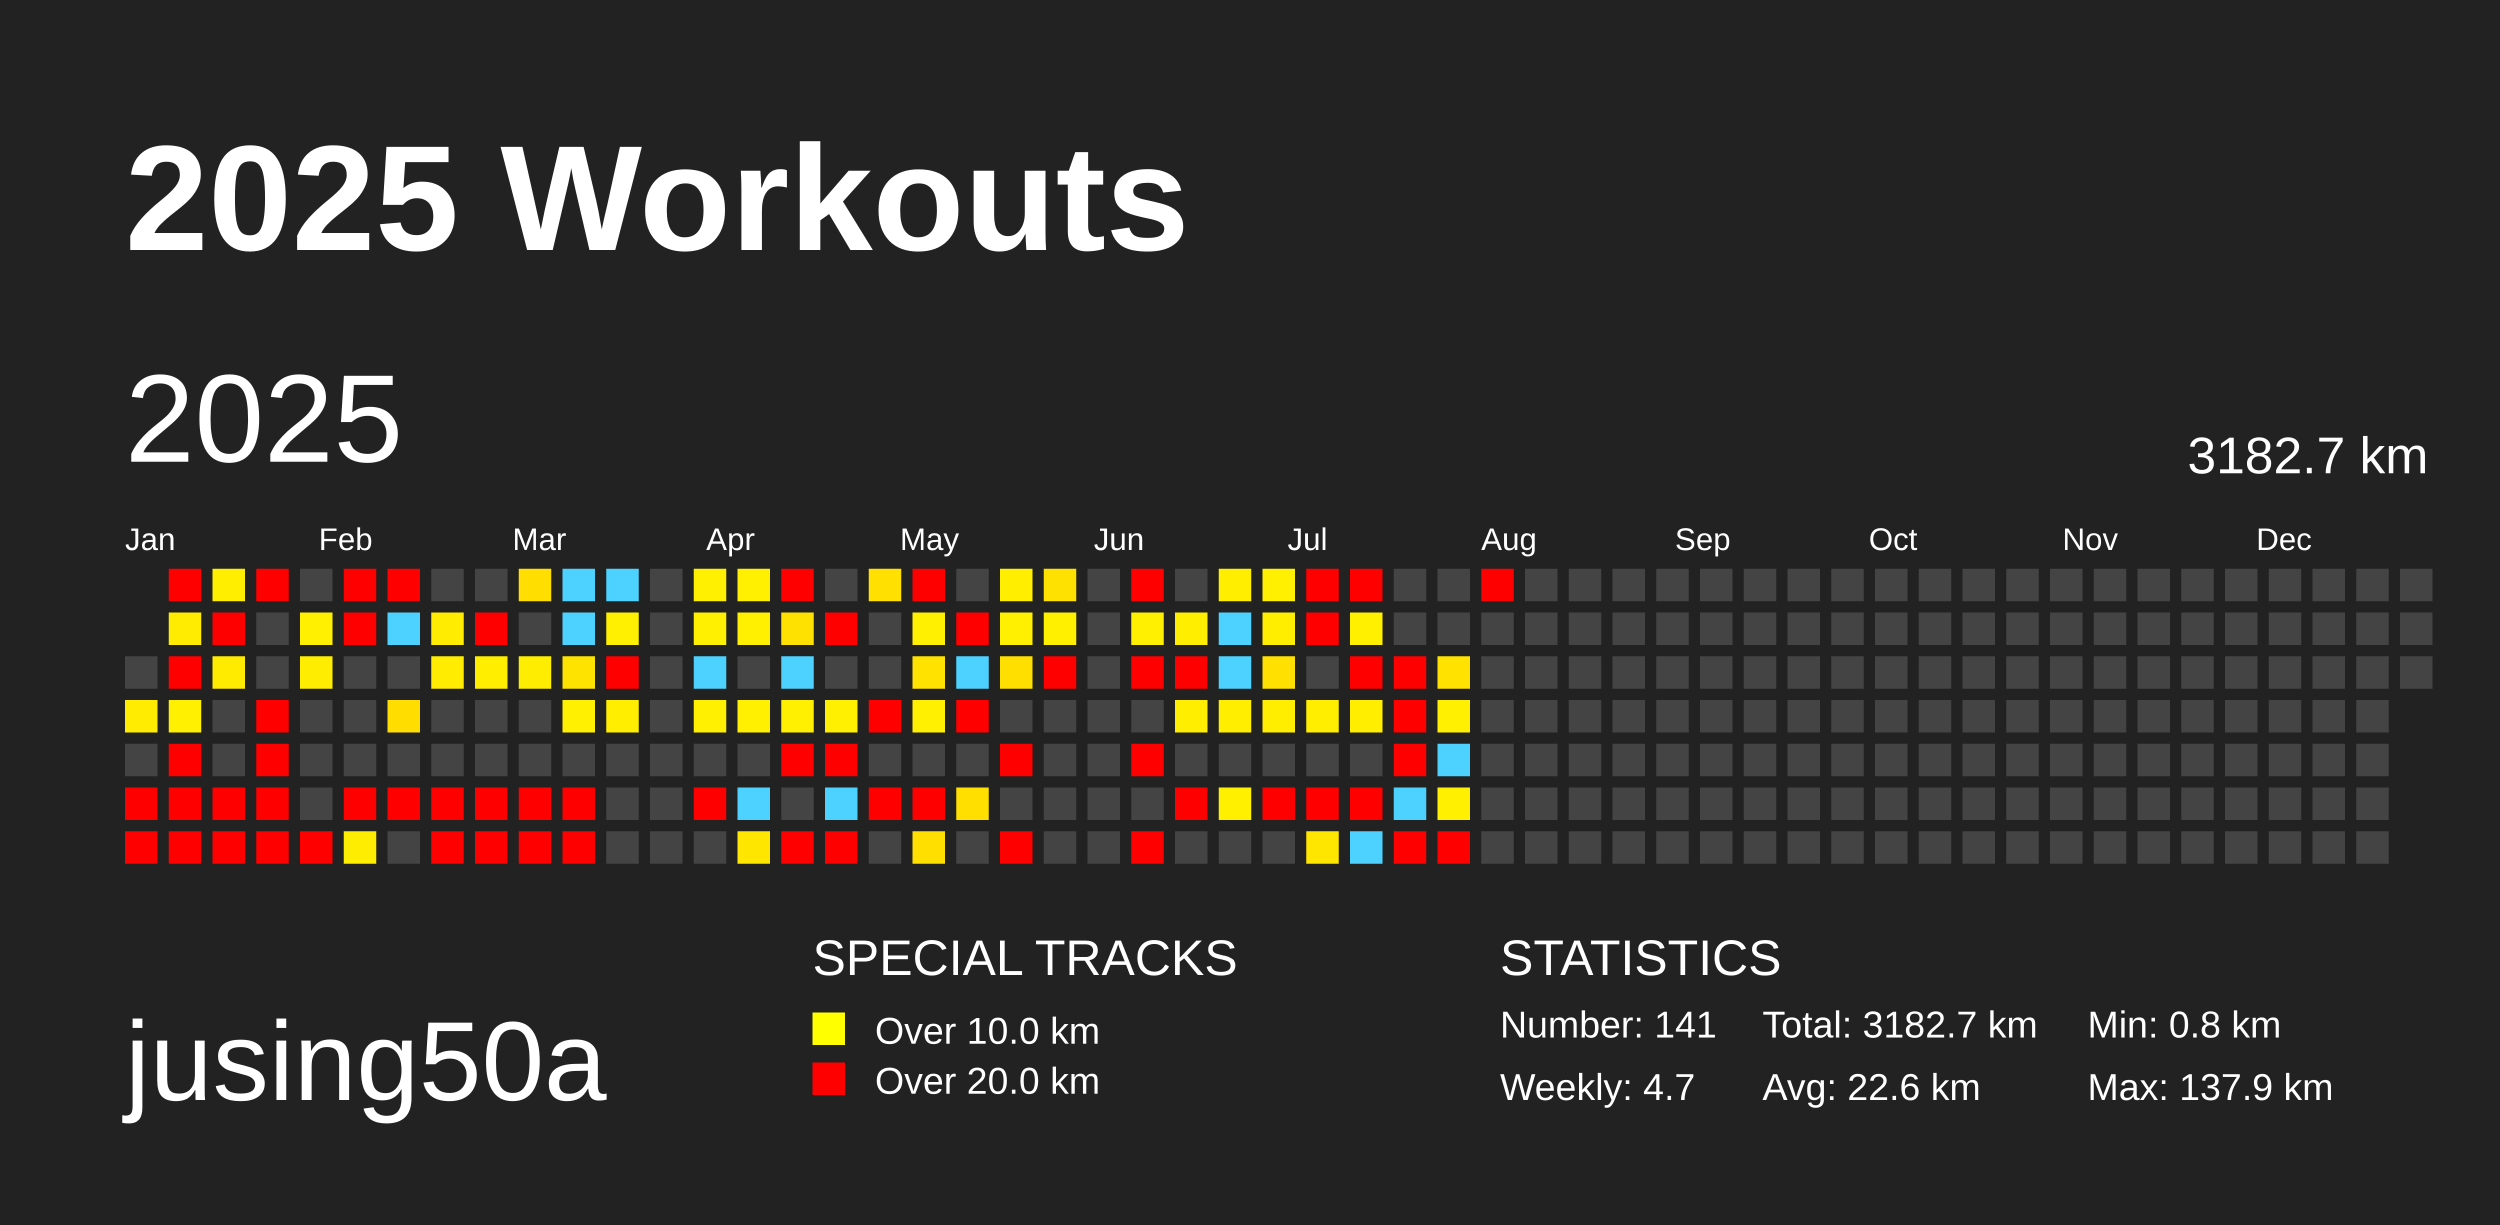
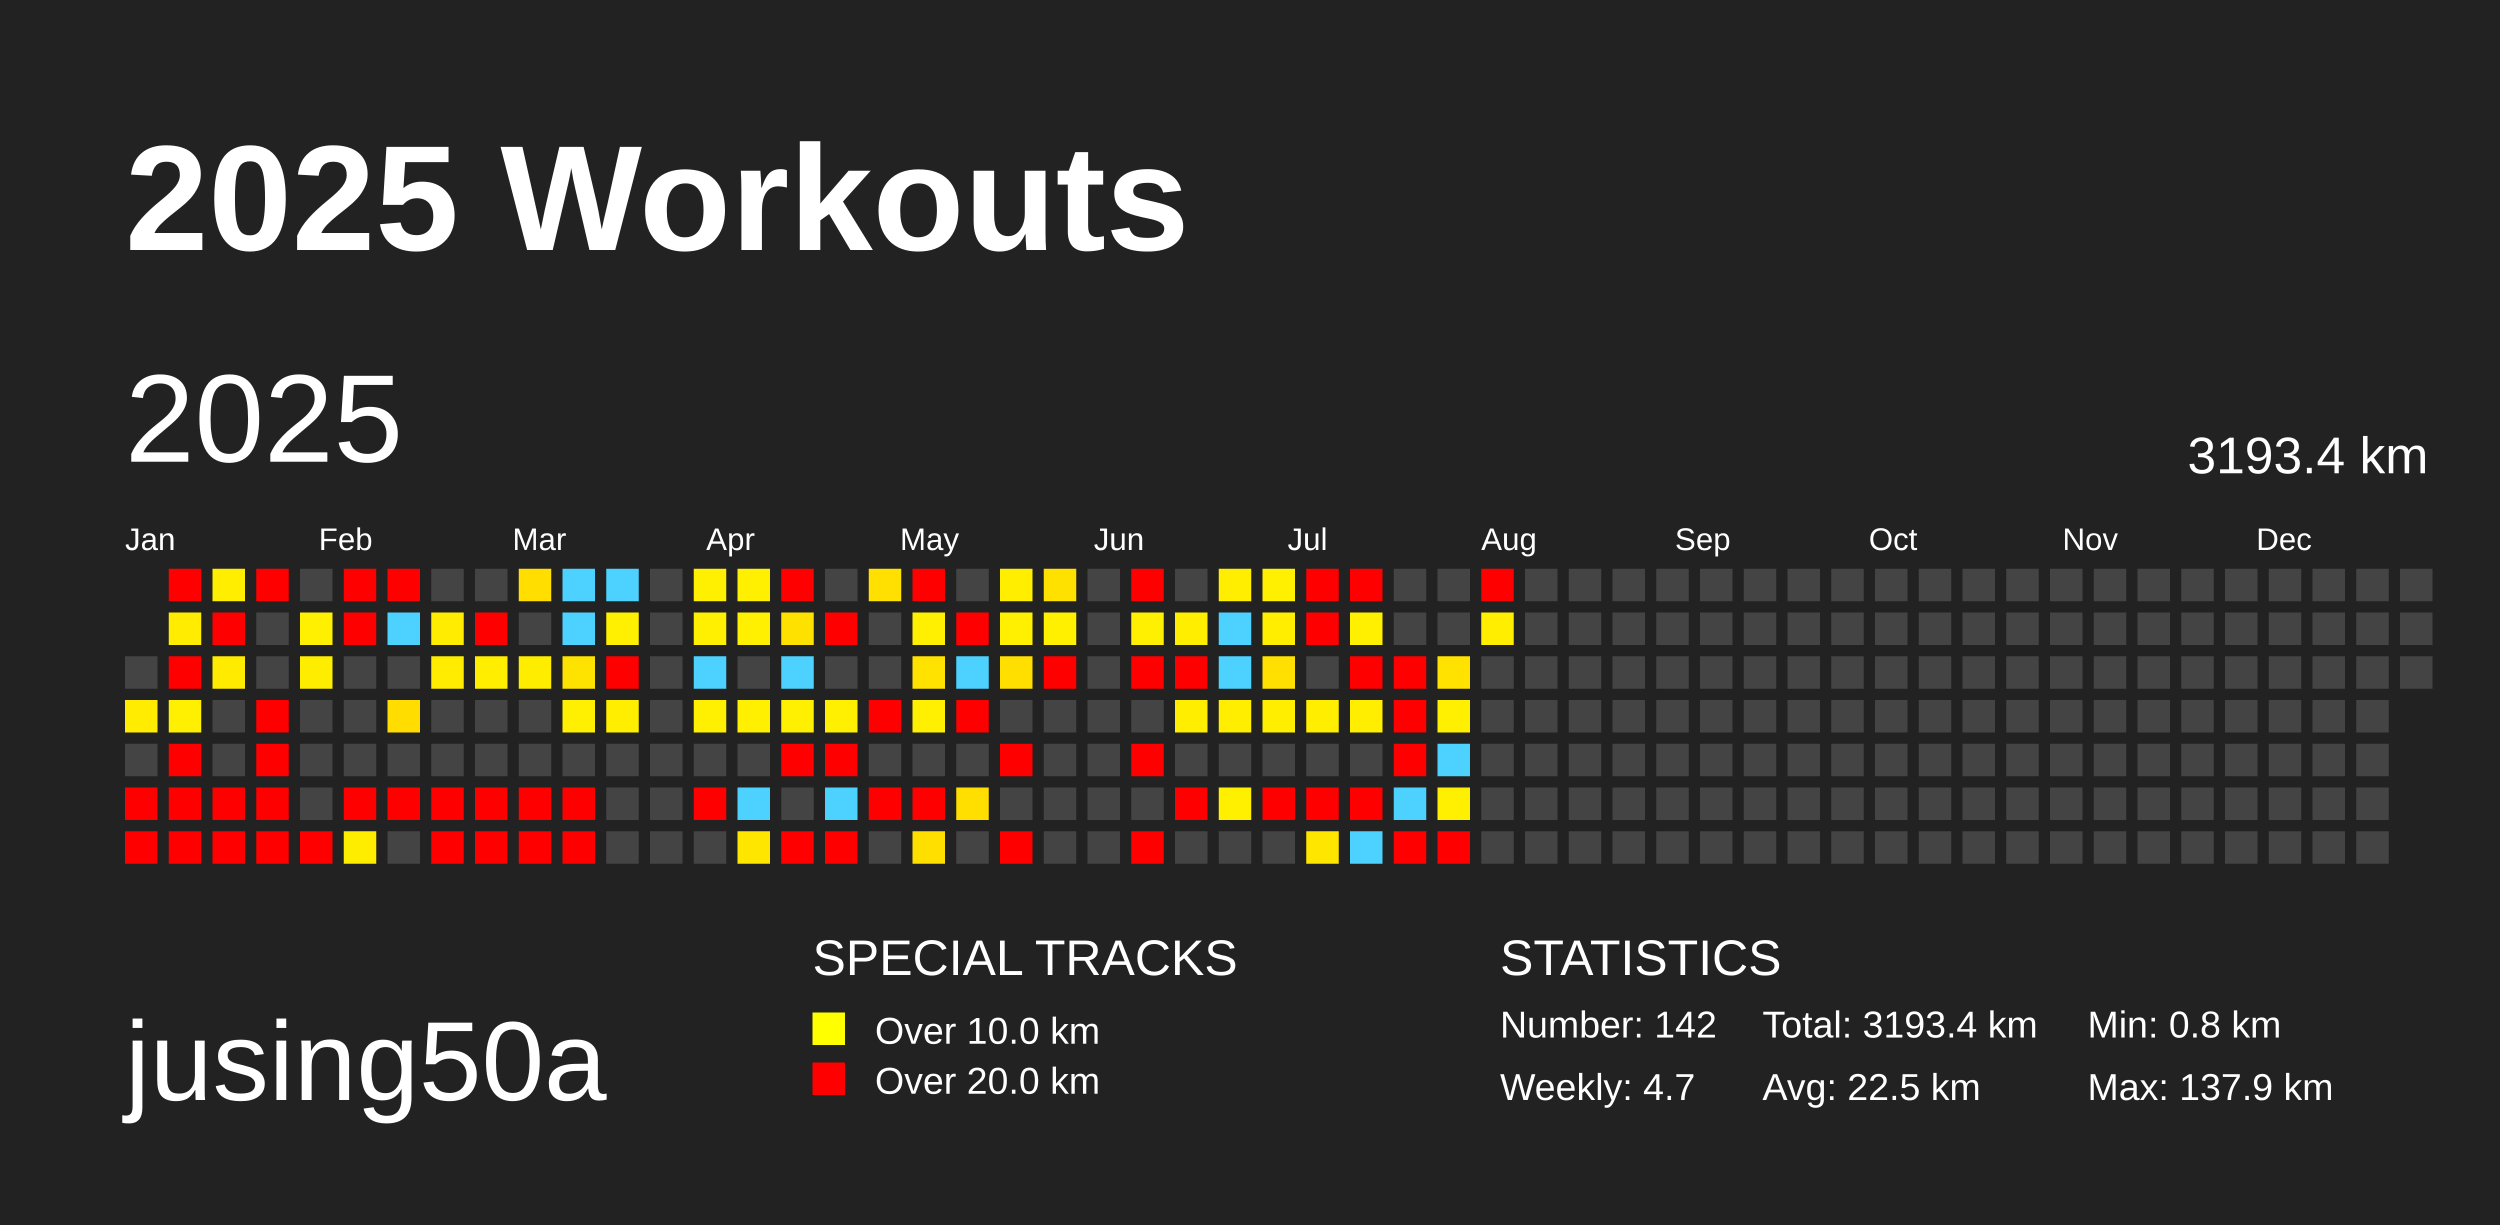
<svg xmlns="http://www.w3.org/2000/svg" baseProfile="full" height="98mm" version="1.1" viewBox="0,0,200,98" width="200mm">
  <defs />
  <rect fill="#222222" height="98" width="200" x="0" y="0" />
  <text fill="#FFFFFF" style="font-size:12px; font-family:Arial; font-weight:bold;" x="10" y="20">2025 Workouts</text>
  <text fill="#FFFFFF" style="font-size:9px; font-family:Arial" x="10" y="88">jusing50a</text>
  <text fill="#FFFFFF" style="font-size:4px; font-family:Arial" x="65" y="78">SPECIAL TRACKS</text>
  <rect fill="yellow" height="2.6" width="2.6" x="65" y="81" />
  <text fill="#FFFFFF" style="font-size:3px; font-family:Arial" x="70" y="83.5">Over 10.0 km</text>
  <rect fill="red" height="2.6" width="2.6" x="65" y="85" />
  <text fill="#FFFFFF" style="font-size:3px; font-family:Arial" x="70" y="87.5">Over 20.0 km</text>
  <text fill="#FFFFFF" style="font-size:4px; font-family:Arial" x="120" y="78">STATISTICS</text>
-   <text fill="#FFFFFF" style="font-size:3px; font-family:Arial" x="120" y="83">Number: 141</text>
+   <text fill="#FFFFFF" style="font-size:3px; font-family:Arial" x="120" y="83">Number: 142</text>
  <text fill="#FFFFFF" style="font-size:3px; font-family:Arial" x="120" y="88">Weekly: 4.7</text>
-   <text fill="#FFFFFF" style="font-size:3px; font-family:Arial" x="141" y="83">Total: 3182.7 km</text>
-   <text fill="#FFFFFF" style="font-size:3px; font-family:Arial" x="141" y="88">Avg: 22.6 km</text>
+   <text fill="#FFFFFF" style="font-size:3px; font-family:Arial" x="141" y="83">Total: 3193.4 km</text>
+   <text fill="#FFFFFF" style="font-size:3px; font-family:Arial" x="141" y="88">Avg: 22.5 km</text>
  <text fill="#FFFFFF" style="font-size:3px; font-family:Arial" x="167" y="83">Min: 0.8 km</text>
  <text fill="#FFFFFF" style="font-size:3px; font-family:Arial" x="167" y="88">Max: 137.9 km</text>
  <text dominant-baseline="hanging" fill="#FFFFFF" style="font-size:10.0px; font-family:Arial;" x="10" y="30">2025</text>
-   <text dominant-baseline="hanging" fill="#FFFFFF" style="font-size:4.125px; font-family:Arial;" x="175" y="35">3182.7 km</text>
+   <text dominant-baseline="hanging" fill="#FFFFFF" style="font-size:4.125px; font-family:Arial;" x="175" y="35">3193.4 km</text>
  <text fill="#FFFFFF" style="font-size:2.5px; font-family:Arial" x="10.0" y="44">Jan</text>
  <text fill="#FFFFFF" style="font-size:2.5px; font-family:Arial" x="25.5" y="44">Feb</text>
  <text fill="#FFFFFF" style="font-size:2.5px; font-family:Arial" x="41.0" y="44">Mar</text>
  <text fill="#FFFFFF" style="font-size:2.5px; font-family:Arial" x="56.5" y="44">Apr</text>
  <text fill="#FFFFFF" style="font-size:2.5px; font-family:Arial" x="72.0" y="44">May</text>
  <text fill="#FFFFFF" style="font-size:2.5px; font-family:Arial" x="87.5" y="44">Jun</text>
  <text fill="#FFFFFF" style="font-size:2.5px; font-family:Arial" x="103.0" y="44">Jul</text>
  <text fill="#FFFFFF" style="font-size:2.5px; font-family:Arial" x="118.5" y="44">Aug</text>
  <text fill="#FFFFFF" style="font-size:2.5px; font-family:Arial" x="134.0" y="44">Sep</text>
  <text fill="#FFFFFF" style="font-size:2.5px; font-family:Arial" x="149.5" y="44">Oct</text>
  <text fill="#FFFFFF" style="font-size:2.5px; font-family:Arial" x="165.0" y="44">Nov</text>
  <text fill="#FFFFFF" style="font-size:2.5px; font-family:Arial" x="180.5" y="44">Dec</text>
  <rect fill="#444444" height="2.6" width="2.6" x="10.0" y="52.5" />
  <rect fill="#ffec00" height="2.6" width="2.6" x="10.0" y="56.0" />
  <rect fill="#444444" height="2.6" width="2.6" x="10.0" y="59.5" />
  <rect fill="red" height="2.6" width="2.6" x="10.0" y="63.0" />
  <rect fill="red" height="2.6" width="2.6" x="10.0" y="66.5" />
  <rect fill="red" height="2.6" width="2.6" x="13.5" y="45.5" />
  <rect fill="#ffec00" height="2.6" width="2.6" x="13.5" y="49.0" />
  <rect fill="red" height="2.6" width="2.6" x="13.5" y="52.5" />
  <rect fill="#ffef00" height="2.6" width="2.6" x="13.5" y="56.0" />
  <rect fill="red" height="2.6" width="2.6" x="13.5" y="59.5" />
  <rect fill="red" height="2.6" width="2.6" x="13.5" y="63.0" />
  <rect fill="red" height="2.6" width="2.6" x="13.5" y="66.5" />
  <rect fill="#ffee00" height="2.6" width="2.6" x="17.0" y="45.5" />
  <rect fill="red" height="2.6" width="2.6" x="17.0" y="49.0" />
  <rect fill="#ffeb00" height="2.6" width="2.6" x="17.0" y="52.5" />
  <rect fill="#444444" height="2.6" width="2.6" x="17.0" y="56.0" />
  <rect fill="#444444" height="2.6" width="2.6" x="17.0" y="59.5" />
  <rect fill="red" height="2.6" width="2.6" x="17.0" y="63.0" />
  <rect fill="red" height="2.6" width="2.6" x="17.0" y="66.5" />
  <rect fill="red" height="2.6" width="2.6" x="20.5" y="45.5" />
  <rect fill="#444444" height="2.6" width="2.6" x="20.5" y="49.0" />
  <rect fill="#444444" height="2.6" width="2.6" x="20.5" y="52.5" />
  <rect fill="red" height="2.6" width="2.6" x="20.5" y="56.0" />
  <rect fill="red" height="2.6" width="2.6" x="20.5" y="59.5" />
  <rect fill="red" height="2.6" width="2.6" x="20.5" y="63.0" />
  <rect fill="red" height="2.6" width="2.6" x="20.5" y="66.5" />
  <rect fill="#444444" height="2.6" width="2.6" x="24.0" y="45.5" />
  <rect fill="#ffef00" height="2.6" width="2.6" x="24.0" y="49.0" />
  <rect fill="#ffed00" height="2.6" width="2.6" x="24.0" y="52.5" />
  <rect fill="#444444" height="2.6" width="2.6" x="24.0" y="56.0" />
  <rect fill="#444444" height="2.6" width="2.6" x="24.0" y="59.5" />
  <rect fill="#444444" height="2.6" width="2.6" x="24.0" y="63.0" />
  <rect fill="red" height="2.6" width="2.6" x="24.0" y="66.5" />
  <rect fill="red" height="2.6" width="2.6" x="27.5" y="45.5" />
  <rect fill="red" height="2.6" width="2.6" x="27.5" y="49.0" />
  <rect fill="#444444" height="2.6" width="2.6" x="27.5" y="52.5" />
  <rect fill="#444444" height="2.6" width="2.6" x="27.5" y="56.0" />
  <rect fill="#444444" height="2.6" width="2.6" x="27.5" y="59.5" />
  <rect fill="red" height="2.6" width="2.6" x="27.5" y="63.0" />
  <rect fill="#ffed00" height="2.6" width="2.6" x="27.5" y="66.5" />
  <rect fill="red" height="2.6" width="2.6" x="31.0" y="45.5" />
  <rect fill="#4dd2ff" height="2.6" width="2.6" x="31.0" y="49.0" />
  <rect fill="#444444" height="2.6" width="2.6" x="31.0" y="52.5" />
  <rect fill="#ffdd00" height="2.6" width="2.6" x="31.0" y="56.0" />
  <rect fill="#444444" height="2.6" width="2.6" x="31.0" y="59.5" />
  <rect fill="red" height="2.6" width="2.6" x="31.0" y="63.0" />
  <rect fill="#444444" height="2.6" width="2.6" x="31.0" y="66.5" />
  <rect fill="#444444" height="2.6" width="2.6" x="34.5" y="45.5" />
  <rect fill="#ffec00" height="2.6" width="2.6" x="34.5" y="49.0" />
  <rect fill="#ffec00" height="2.6" width="2.6" x="34.5" y="52.5" />
  <rect fill="#444444" height="2.6" width="2.6" x="34.5" y="56.0" />
  <rect fill="#444444" height="2.6" width="2.6" x="34.5" y="59.5" />
  <rect fill="red" height="2.6" width="2.6" x="34.5" y="63.0" />
  <rect fill="red" height="2.6" width="2.6" x="34.5" y="66.5" />
  <rect fill="#444444" height="2.6" width="2.6" x="38.0" y="45.5" />
  <rect fill="red" height="2.6" width="2.6" x="38.0" y="49.0" />
  <rect fill="#ffee00" height="2.6" width="2.6" x="38.0" y="52.5" />
  <rect fill="#444444" height="2.6" width="2.6" x="38.0" y="56.0" />
  <rect fill="#444444" height="2.6" width="2.6" x="38.0" y="59.5" />
  <rect fill="red" height="2.6" width="2.6" x="38.0" y="63.0" />
  <rect fill="red" height="2.6" width="2.6" x="38.0" y="66.5" />
  <rect fill="#ffde00" height="2.6" width="2.6" x="41.5" y="45.5" />
  <rect fill="#444444" height="2.6" width="2.6" x="41.5" y="49.0" />
  <rect fill="#ffed00" height="2.6" width="2.6" x="41.5" y="52.5" />
  <rect fill="#444444" height="2.6" width="2.6" x="41.5" y="56.0" />
  <rect fill="#444444" height="2.6" width="2.6" x="41.5" y="59.5" />
  <rect fill="red" height="2.6" width="2.6" x="41.5" y="63.0" />
  <rect fill="red" height="2.6" width="2.6" x="41.5" y="66.5" />
  <rect fill="#4dd2ff" height="2.6" width="2.6" x="45.0" y="45.5" />
  <rect fill="#4dd2ff" height="2.6" width="2.6" x="45.0" y="49.0" />
  <rect fill="#ffe300" height="2.6" width="2.6" x="45.0" y="52.5" />
  <rect fill="#ffef00" height="2.6" width="2.6" x="45.0" y="56.0" />
  <rect fill="#444444" height="2.6" width="2.6" x="45.0" y="59.5" />
  <rect fill="red" height="2.6" width="2.6" x="45.0" y="63.0" />
  <rect fill="red" height="2.6" width="2.6" x="45.0" y="66.5" />
  <rect fill="#4dd2ff" height="2.6" width="2.6" x="48.5" y="45.5" />
  <rect fill="#ffef00" height="2.6" width="2.6" x="48.5" y="49.0" />
  <rect fill="red" height="2.6" width="2.6" x="48.5" y="52.5" />
  <rect fill="#ffee00" height="2.6" width="2.6" x="48.5" y="56.0" />
  <rect fill="#444444" height="2.6" width="2.6" x="48.5" y="59.5" />
  <rect fill="#444444" height="2.6" width="2.6" x="48.5" y="63.0" />
  <rect fill="#444444" height="2.6" width="2.6" x="48.5" y="66.5" />
  <rect fill="#444444" height="2.6" width="2.6" x="52.0" y="45.5" />
  <rect fill="#444444" height="2.6" width="2.6" x="52.0" y="49.0" />
  <rect fill="#444444" height="2.6" width="2.6" x="52.0" y="52.5" />
  <rect fill="#444444" height="2.6" width="2.6" x="52.0" y="56.0" />
  <rect fill="#444444" height="2.6" width="2.6" x="52.0" y="59.5" />
  <rect fill="#444444" height="2.6" width="2.6" x="52.0" y="63.0" />
  <rect fill="#444444" height="2.6" width="2.6" x="52.0" y="66.5" />
  <rect fill="#ffef00" height="2.6" width="2.6" x="55.5" y="45.5" />
  <rect fill="#ffef00" height="2.6" width="2.6" x="55.5" y="49.0" />
  <rect fill="#4dd2ff" height="2.6" width="2.6" x="55.5" y="52.5" />
  <rect fill="#ffef00" height="2.6" width="2.6" x="55.5" y="56.0" />
  <rect fill="#444444" height="2.6" width="2.6" x="55.5" y="59.5" />
  <rect fill="red" height="2.6" width="2.6" x="55.5" y="63.0" />
  <rect fill="#444444" height="2.6" width="2.6" x="55.5" y="66.5" />
  <rect fill="#ffef00" height="2.6" width="2.6" x="59.0" y="45.5" />
  <rect fill="#ffef00" height="2.6" width="2.6" x="59.0" y="49.0" />
  <rect fill="#444444" height="2.6" width="2.6" x="59.0" y="52.5" />
  <rect fill="#ffef00" height="2.6" width="2.6" x="59.0" y="56.0" />
  <rect fill="#444444" height="2.6" width="2.6" x="59.0" y="59.5" />
  <rect fill="#4dd2ff" height="2.6" width="2.6" x="59.0" y="63.0" />
  <rect fill="#ffe600" height="2.6" width="2.6" x="59.0" y="66.5" />
  <rect fill="red" height="2.6" width="2.6" x="62.5" y="45.5" />
  <rect fill="#ffe100" height="2.6" width="2.6" x="62.5" y="49.0" />
  <rect fill="#4dd2ff" height="2.6" width="2.6" x="62.5" y="52.5" />
  <rect fill="#ffef00" height="2.6" width="2.6" x="62.5" y="56.0" />
  <rect fill="red" height="2.6" width="2.6" x="62.5" y="59.5" />
  <rect fill="#444444" height="2.6" width="2.6" x="62.5" y="63.0" />
  <rect fill="red" height="2.6" width="2.6" x="62.5" y="66.5" />
  <rect fill="#444444" height="2.6" width="2.6" x="66.0" y="45.5" />
  <rect fill="red" height="2.6" width="2.6" x="66.0" y="49.0" />
  <rect fill="#444444" height="2.6" width="2.6" x="66.0" y="52.5" />
  <rect fill="#ffef00" height="2.6" width="2.6" x="66.0" y="56.0" />
  <rect fill="red" height="2.6" width="2.6" x="66.0" y="59.5" />
  <rect fill="#4dd2ff" height="2.6" width="2.6" x="66.0" y="63.0" />
  <rect fill="red" height="2.6" width="2.6" x="66.0" y="66.5" />
  <rect fill="#ffe000" height="2.6" width="2.6" x="69.5" y="45.5" />
  <rect fill="#444444" height="2.6" width="2.6" x="69.5" y="49.0" />
  <rect fill="#444444" height="2.6" width="2.6" x="69.5" y="52.5" />
  <rect fill="red" height="2.6" width="2.6" x="69.5" y="56.0" />
  <rect fill="#444444" height="2.6" width="2.6" x="69.5" y="59.5" />
  <rect fill="red" height="2.6" width="2.6" x="69.5" y="63.0" />
  <rect fill="#444444" height="2.6" width="2.6" x="69.5" y="66.5" />
  <rect fill="red" height="2.6" width="2.6" x="73.0" y="45.5" />
  <rect fill="#ffef00" height="2.6" width="2.6" x="73.0" y="49.0" />
  <rect fill="#ffe200" height="2.6" width="2.6" x="73.0" y="52.5" />
  <rect fill="#ffef00" height="2.6" width="2.6" x="73.0" y="56.0" />
  <rect fill="#444444" height="2.6" width="2.6" x="73.0" y="59.5" />
  <rect fill="red" height="2.6" width="2.6" x="73.0" y="63.0" />
  <rect fill="#ffdf00" height="2.6" width="2.6" x="73.0" y="66.5" />
  <rect fill="#444444" height="2.6" width="2.6" x="76.5" y="45.5" />
  <rect fill="red" height="2.6" width="2.6" x="76.5" y="49.0" />
  <rect fill="#4dd2ff" height="2.6" width="2.6" x="76.5" y="52.5" />
  <rect fill="red" height="2.6" width="2.6" x="76.5" y="56.0" />
  <rect fill="#444444" height="2.6" width="2.6" x="76.5" y="59.5" />
  <rect fill="#ffdf00" height="2.6" width="2.6" x="76.5" y="63.0" />
  <rect fill="#444444" height="2.6" width="2.6" x="76.5" y="66.5" />
  <rect fill="#ffee00" height="2.6" width="2.6" x="80.0" y="45.5" />
  <rect fill="#ffef00" height="2.6" width="2.6" x="80.0" y="49.0" />
  <rect fill="#ffdf00" height="2.6" width="2.6" x="80.0" y="52.5" />
  <rect fill="#444444" height="2.6" width="2.6" x="80.0" y="56.0" />
  <rect fill="red" height="2.6" width="2.6" x="80.0" y="59.5" />
  <rect fill="#444444" height="2.6" width="2.6" x="80.0" y="63.0" />
  <rect fill="red" height="2.6" width="2.6" x="80.0" y="66.5" />
  <rect fill="#ffe100" height="2.6" width="2.6" x="83.5" y="45.5" />
  <rect fill="#fff000" height="2.6" width="2.6" x="83.5" y="49.0" />
  <rect fill="red" height="2.6" width="2.6" x="83.5" y="52.5" />
  <rect fill="#444444" height="2.6" width="2.6" x="83.5" y="56.0" />
  <rect fill="#444444" height="2.6" width="2.6" x="83.5" y="59.5" />
  <rect fill="#444444" height="2.6" width="2.6" x="83.5" y="63.0" />
  <rect fill="#444444" height="2.6" width="2.6" x="83.5" y="66.5" />
  <rect fill="#444444" height="2.6" width="2.6" x="87.0" y="45.5" />
  <rect fill="#444444" height="2.6" width="2.6" x="87.0" y="49.0" />
  <rect fill="#444444" height="2.6" width="2.6" x="87.0" y="52.5" />
  <rect fill="#444444" height="2.6" width="2.6" x="87.0" y="56.0" />
  <rect fill="#444444" height="2.6" width="2.6" x="87.0" y="59.5" />
  <rect fill="#444444" height="2.6" width="2.6" x="87.0" y="63.0" />
  <rect fill="#444444" height="2.6" width="2.6" x="87.0" y="66.5" />
  <rect fill="red" height="2.6" width="2.6" x="90.5" y="45.5" />
  <rect fill="#ffef00" height="2.6" width="2.6" x="90.5" y="49.0" />
  <rect fill="red" height="2.6" width="2.6" x="90.5" y="52.5" />
  <rect fill="#444444" height="2.6" width="2.6" x="90.5" y="56.0" />
  <rect fill="red" height="2.6" width="2.6" x="90.5" y="59.5" />
  <rect fill="#444444" height="2.6" width="2.6" x="90.5" y="63.0" />
  <rect fill="red" height="2.6" width="2.6" x="90.5" y="66.5" />
  <rect fill="#444444" height="2.6" width="2.6" x="94.0" y="45.5" />
  <rect fill="#ffee00" height="2.6" width="2.6" x="94.0" y="49.0" />
  <rect fill="red" height="2.6" width="2.6" x="94.0" y="52.5" />
  <rect fill="#ffee00" height="2.6" width="2.6" x="94.0" y="56.0" />
  <rect fill="#444444" height="2.6" width="2.6" x="94.0" y="59.5" />
  <rect fill="red" height="2.6" width="2.6" x="94.0" y="63.0" />
  <rect fill="#444444" height="2.6" width="2.6" x="94.0" y="66.5" />
  <rect fill="#ffee00" height="2.6" width="2.6" x="97.5" y="45.5" />
  <rect fill="#4dd2ff" height="2.6" width="2.6" x="97.5" y="49.0" />
  <rect fill="#4dd2ff" height="2.6" width="2.6" x="97.5" y="52.5" />
  <rect fill="#ffee00" height="2.6" width="2.6" x="97.5" y="56.0" />
  <rect fill="#444444" height="2.6" width="2.6" x="97.5" y="59.5" />
  <rect fill="#fff000" height="2.6" width="2.6" x="97.5" y="63.0" />
  <rect fill="#444444" height="2.6" width="2.6" x="97.5" y="66.5" />
  <rect fill="#ffef00" height="2.6" width="2.6" x="101.0" y="45.5" />
  <rect fill="#ffee00" height="2.6" width="2.6" x="101.0" y="49.0" />
  <rect fill="#ffe000" height="2.6" width="2.6" x="101.0" y="52.5" />
  <rect fill="#ffee00" height="2.6" width="2.6" x="101.0" y="56.0" />
  <rect fill="#444444" height="2.6" width="2.6" x="101.0" y="59.5" />
  <rect fill="red" height="2.6" width="2.6" x="101.0" y="63.0" />
  <rect fill="#444444" height="2.6" width="2.6" x="101.0" y="66.5" />
  <rect fill="red" height="2.6" width="2.6" x="104.5" y="45.5" />
  <rect fill="red" height="2.6" width="2.6" x="104.5" y="49.0" />
  <rect fill="#444444" height="2.6" width="2.6" x="104.5" y="52.5" />
  <rect fill="#ffee00" height="2.6" width="2.6" x="104.5" y="56.0" />
  <rect fill="#444444" height="2.6" width="2.6" x="104.5" y="59.5" />
  <rect fill="red" height="2.6" width="2.6" x="104.5" y="63.0" />
  <rect fill="#ffe600" height="2.6" width="2.6" x="104.5" y="66.5" />
  <rect fill="red" height="2.6" width="2.6" x="108.0" y="45.5" />
  <rect fill="#fff000" height="2.6" width="2.6" x="108.0" y="49.0" />
  <rect fill="red" height="2.6" width="2.6" x="108.0" y="52.5" />
  <rect fill="#ffee00" height="2.6" width="2.6" x="108.0" y="56.0" />
  <rect fill="#444444" height="2.6" width="2.6" x="108.0" y="59.5" />
  <rect fill="red" height="2.6" width="2.6" x="108.0" y="63.0" />
  <rect fill="#4dd2ff" height="2.6" width="2.6" x="108.0" y="66.5" />
  <rect fill="#444444" height="2.6" width="2.6" x="111.5" y="45.5" />
  <rect fill="#444444" height="2.6" width="2.6" x="111.5" y="49.0" />
  <rect fill="red" height="2.6" width="2.6" x="111.5" y="52.5" />
  <rect fill="red" height="2.6" width="2.6" x="111.5" y="56.0" />
  <rect fill="red" height="2.6" width="2.6" x="111.5" y="59.5" />
  <rect fill="#4dd2ff" height="2.6" width="2.6" x="111.5" y="63.0" />
  <rect fill="red" height="2.6" width="2.6" x="111.5" y="66.5" />
  <rect fill="#444444" height="2.6" width="2.6" x="115.0" y="45.5" />
  <rect fill="#444444" height="2.6" width="2.6" x="115.0" y="49.0" />
  <rect fill="#ffe200" height="2.6" width="2.6" x="115.0" y="52.5" />
  <rect fill="#ffef00" height="2.6" width="2.6" x="115.0" y="56.0" />
  <rect fill="#4dd2ff" height="2.6" width="2.6" x="115.0" y="59.5" />
  <rect fill="#ffef00" height="2.6" width="2.6" x="115.0" y="63.0" />
  <rect fill="red" height="2.6" width="2.6" x="115.0" y="66.5" />
  <rect fill="red" height="2.6" width="2.6" x="118.5" y="45.5" />
-   <rect fill="#444444" height="2.6" width="2.6" x="118.5" y="49.0" />
+   <rect fill="#ffee00" height="2.6" width="2.6" x="118.5" y="49.0" />
  <rect fill="#444444" height="2.6" width="2.6" x="118.5" y="52.5" />
  <rect fill="#444444" height="2.6" width="2.6" x="118.5" y="56.0" />
  <rect fill="#444444" height="2.6" width="2.6" x="118.5" y="59.5" />
  <rect fill="#444444" height="2.6" width="2.6" x="118.5" y="63.0" />
  <rect fill="#444444" height="2.6" width="2.6" x="118.5" y="66.5" />
  <rect fill="#444444" height="2.6" width="2.6" x="122.0" y="45.5" />
  <rect fill="#444444" height="2.6" width="2.6" x="122.0" y="49.0" />
  <rect fill="#444444" height="2.6" width="2.6" x="122.0" y="52.5" />
  <rect fill="#444444" height="2.6" width="2.6" x="122.0" y="56.0" />
  <rect fill="#444444" height="2.6" width="2.6" x="122.0" y="59.5" />
  <rect fill="#444444" height="2.6" width="2.6" x="122.0" y="63.0" />
  <rect fill="#444444" height="2.6" width="2.6" x="122.0" y="66.5" />
  <rect fill="#444444" height="2.6" width="2.6" x="125.5" y="45.5" />
  <rect fill="#444444" height="2.6" width="2.6" x="125.5" y="49.0" />
  <rect fill="#444444" height="2.6" width="2.6" x="125.5" y="52.5" />
  <rect fill="#444444" height="2.6" width="2.6" x="125.5" y="56.0" />
  <rect fill="#444444" height="2.6" width="2.6" x="125.5" y="59.5" />
  <rect fill="#444444" height="2.6" width="2.6" x="125.5" y="63.0" />
  <rect fill="#444444" height="2.6" width="2.6" x="125.5" y="66.5" />
  <rect fill="#444444" height="2.6" width="2.6" x="129.0" y="45.5" />
  <rect fill="#444444" height="2.6" width="2.6" x="129.0" y="49.0" />
  <rect fill="#444444" height="2.6" width="2.6" x="129.0" y="52.5" />
  <rect fill="#444444" height="2.6" width="2.6" x="129.0" y="56.0" />
  <rect fill="#444444" height="2.6" width="2.6" x="129.0" y="59.5" />
  <rect fill="#444444" height="2.6" width="2.6" x="129.0" y="63.0" />
  <rect fill="#444444" height="2.6" width="2.6" x="129.0" y="66.5" />
  <rect fill="#444444" height="2.6" width="2.6" x="132.5" y="45.5" />
  <rect fill="#444444" height="2.6" width="2.6" x="132.5" y="49.0" />
  <rect fill="#444444" height="2.6" width="2.6" x="132.5" y="52.5" />
  <rect fill="#444444" height="2.6" width="2.6" x="132.5" y="56.0" />
  <rect fill="#444444" height="2.6" width="2.6" x="132.5" y="59.5" />
  <rect fill="#444444" height="2.6" width="2.6" x="132.5" y="63.0" />
  <rect fill="#444444" height="2.6" width="2.6" x="132.5" y="66.5" />
  <rect fill="#444444" height="2.6" width="2.6" x="136.0" y="45.5" />
  <rect fill="#444444" height="2.6" width="2.6" x="136.0" y="49.0" />
  <rect fill="#444444" height="2.6" width="2.6" x="136.0" y="52.5" />
  <rect fill="#444444" height="2.6" width="2.6" x="136.0" y="56.0" />
  <rect fill="#444444" height="2.6" width="2.6" x="136.0" y="59.5" />
  <rect fill="#444444" height="2.6" width="2.6" x="136.0" y="63.0" />
  <rect fill="#444444" height="2.6" width="2.6" x="136.0" y="66.5" />
  <rect fill="#444444" height="2.6" width="2.6" x="139.5" y="45.5" />
  <rect fill="#444444" height="2.6" width="2.6" x="139.5" y="49.0" />
  <rect fill="#444444" height="2.6" width="2.6" x="139.5" y="52.5" />
  <rect fill="#444444" height="2.6" width="2.6" x="139.5" y="56.0" />
  <rect fill="#444444" height="2.6" width="2.6" x="139.5" y="59.5" />
  <rect fill="#444444" height="2.6" width="2.6" x="139.5" y="63.0" />
  <rect fill="#444444" height="2.6" width="2.6" x="139.5" y="66.5" />
  <rect fill="#444444" height="2.6" width="2.6" x="143.0" y="45.5" />
  <rect fill="#444444" height="2.6" width="2.6" x="143.0" y="49.0" />
  <rect fill="#444444" height="2.6" width="2.6" x="143.0" y="52.5" />
  <rect fill="#444444" height="2.6" width="2.6" x="143.0" y="56.0" />
  <rect fill="#444444" height="2.6" width="2.6" x="143.0" y="59.5" />
  <rect fill="#444444" height="2.6" width="2.6" x="143.0" y="63.0" />
  <rect fill="#444444" height="2.6" width="2.6" x="143.0" y="66.5" />
  <rect fill="#444444" height="2.6" width="2.6" x="146.5" y="45.5" />
  <rect fill="#444444" height="2.6" width="2.6" x="146.5" y="49.0" />
  <rect fill="#444444" height="2.6" width="2.6" x="146.5" y="52.5" />
  <rect fill="#444444" height="2.6" width="2.6" x="146.5" y="56.0" />
  <rect fill="#444444" height="2.6" width="2.6" x="146.5" y="59.5" />
  <rect fill="#444444" height="2.6" width="2.6" x="146.5" y="63.0" />
  <rect fill="#444444" height="2.6" width="2.6" x="146.5" y="66.5" />
  <rect fill="#444444" height="2.6" width="2.6" x="150.0" y="45.5" />
  <rect fill="#444444" height="2.6" width="2.6" x="150.0" y="49.0" />
  <rect fill="#444444" height="2.6" width="2.6" x="150.0" y="52.5" />
  <rect fill="#444444" height="2.6" width="2.6" x="150.0" y="56.0" />
  <rect fill="#444444" height="2.6" width="2.6" x="150.0" y="59.5" />
  <rect fill="#444444" height="2.6" width="2.6" x="150.0" y="63.0" />
  <rect fill="#444444" height="2.6" width="2.6" x="150.0" y="66.5" />
  <rect fill="#444444" height="2.6" width="2.6" x="153.5" y="45.5" />
  <rect fill="#444444" height="2.6" width="2.6" x="153.5" y="49.0" />
  <rect fill="#444444" height="2.6" width="2.6" x="153.5" y="52.5" />
  <rect fill="#444444" height="2.6" width="2.6" x="153.5" y="56.0" />
  <rect fill="#444444" height="2.6" width="2.6" x="153.5" y="59.5" />
  <rect fill="#444444" height="2.6" width="2.6" x="153.5" y="63.0" />
  <rect fill="#444444" height="2.6" width="2.6" x="153.5" y="66.5" />
  <rect fill="#444444" height="2.6" width="2.6" x="157.0" y="45.5" />
  <rect fill="#444444" height="2.6" width="2.6" x="157.0" y="49.0" />
  <rect fill="#444444" height="2.6" width="2.6" x="157.0" y="52.5" />
  <rect fill="#444444" height="2.6" width="2.6" x="157.0" y="56.0" />
  <rect fill="#444444" height="2.6" width="2.6" x="157.0" y="59.5" />
  <rect fill="#444444" height="2.6" width="2.6" x="157.0" y="63.0" />
  <rect fill="#444444" height="2.6" width="2.6" x="157.0" y="66.5" />
  <rect fill="#444444" height="2.6" width="2.6" x="160.5" y="45.5" />
  <rect fill="#444444" height="2.6" width="2.6" x="160.5" y="49.0" />
  <rect fill="#444444" height="2.6" width="2.6" x="160.5" y="52.5" />
  <rect fill="#444444" height="2.6" width="2.6" x="160.5" y="56.0" />
  <rect fill="#444444" height="2.6" width="2.6" x="160.5" y="59.5" />
  <rect fill="#444444" height="2.6" width="2.6" x="160.5" y="63.0" />
  <rect fill="#444444" height="2.6" width="2.6" x="160.5" y="66.5" />
  <rect fill="#444444" height="2.6" width="2.6" x="164.0" y="45.5" />
  <rect fill="#444444" height="2.6" width="2.6" x="164.0" y="49.0" />
  <rect fill="#444444" height="2.6" width="2.6" x="164.0" y="52.5" />
  <rect fill="#444444" height="2.6" width="2.6" x="164.0" y="56.0" />
  <rect fill="#444444" height="2.6" width="2.6" x="164.0" y="59.5" />
  <rect fill="#444444" height="2.6" width="2.6" x="164.0" y="63.0" />
  <rect fill="#444444" height="2.6" width="2.6" x="164.0" y="66.5" />
  <rect fill="#444444" height="2.6" width="2.6" x="167.5" y="45.5" />
  <rect fill="#444444" height="2.6" width="2.6" x="167.5" y="49.0" />
  <rect fill="#444444" height="2.6" width="2.6" x="167.5" y="52.5" />
  <rect fill="#444444" height="2.6" width="2.6" x="167.5" y="56.0" />
  <rect fill="#444444" height="2.6" width="2.6" x="167.5" y="59.5" />
  <rect fill="#444444" height="2.6" width="2.6" x="167.5" y="63.0" />
  <rect fill="#444444" height="2.6" width="2.6" x="167.5" y="66.5" />
  <rect fill="#444444" height="2.6" width="2.6" x="171.0" y="45.5" />
  <rect fill="#444444" height="2.6" width="2.6" x="171.0" y="49.0" />
  <rect fill="#444444" height="2.6" width="2.6" x="171.0" y="52.5" />
  <rect fill="#444444" height="2.6" width="2.6" x="171.0" y="56.0" />
  <rect fill="#444444" height="2.6" width="2.6" x="171.0" y="59.5" />
  <rect fill="#444444" height="2.6" width="2.6" x="171.0" y="63.0" />
  <rect fill="#444444" height="2.6" width="2.6" x="171.0" y="66.5" />
  <rect fill="#444444" height="2.6" width="2.6" x="174.5" y="45.5" />
  <rect fill="#444444" height="2.6" width="2.6" x="174.5" y="49.0" />
  <rect fill="#444444" height="2.6" width="2.6" x="174.5" y="52.5" />
  <rect fill="#444444" height="2.6" width="2.6" x="174.5" y="56.0" />
  <rect fill="#444444" height="2.6" width="2.6" x="174.5" y="59.5" />
  <rect fill="#444444" height="2.6" width="2.6" x="174.5" y="63.0" />
  <rect fill="#444444" height="2.6" width="2.6" x="174.5" y="66.5" />
  <rect fill="#444444" height="2.6" width="2.6" x="178.0" y="45.5" />
  <rect fill="#444444" height="2.6" width="2.6" x="178.0" y="49.0" />
  <rect fill="#444444" height="2.6" width="2.6" x="178.0" y="52.5" />
  <rect fill="#444444" height="2.6" width="2.6" x="178.0" y="56.0" />
  <rect fill="#444444" height="2.6" width="2.6" x="178.0" y="59.5" />
  <rect fill="#444444" height="2.6" width="2.6" x="178.0" y="63.0" />
  <rect fill="#444444" height="2.6" width="2.6" x="178.0" y="66.5" />
  <rect fill="#444444" height="2.6" width="2.6" x="181.5" y="45.5" />
  <rect fill="#444444" height="2.6" width="2.6" x="181.5" y="49.0" />
  <rect fill="#444444" height="2.6" width="2.6" x="181.5" y="52.5" />
  <rect fill="#444444" height="2.6" width="2.6" x="181.5" y="56.0" />
  <rect fill="#444444" height="2.6" width="2.6" x="181.5" y="59.5" />
  <rect fill="#444444" height="2.6" width="2.6" x="181.5" y="63.0" />
  <rect fill="#444444" height="2.6" width="2.6" x="181.5" y="66.5" />
  <rect fill="#444444" height="2.6" width="2.6" x="185.0" y="45.5" />
  <rect fill="#444444" height="2.6" width="2.6" x="185.0" y="49.0" />
  <rect fill="#444444" height="2.6" width="2.6" x="185.0" y="52.5" />
  <rect fill="#444444" height="2.6" width="2.6" x="185.0" y="56.0" />
  <rect fill="#444444" height="2.6" width="2.6" x="185.0" y="59.5" />
  <rect fill="#444444" height="2.6" width="2.6" x="185.0" y="63.0" />
  <rect fill="#444444" height="2.6" width="2.6" x="185.0" y="66.5" />
  <rect fill="#444444" height="2.6" width="2.6" x="188.5" y="45.5" />
  <rect fill="#444444" height="2.6" width="2.6" x="188.5" y="49.0" />
  <rect fill="#444444" height="2.6" width="2.6" x="188.5" y="52.5" />
  <rect fill="#444444" height="2.6" width="2.6" x="188.5" y="56.0" />
  <rect fill="#444444" height="2.6" width="2.6" x="188.5" y="59.5" />
  <rect fill="#444444" height="2.6" width="2.6" x="188.5" y="63.0" />
  <rect fill="#444444" height="2.6" width="2.6" x="188.5" y="66.5" />
  <rect fill="#444444" height="2.6" width="2.6" x="192.0" y="45.5" />
  <rect fill="#444444" height="2.6" width="2.6" x="192.0" y="49.0" />
  <rect fill="#444444" height="2.6" width="2.6" x="192.0" y="52.5" />
</svg>
